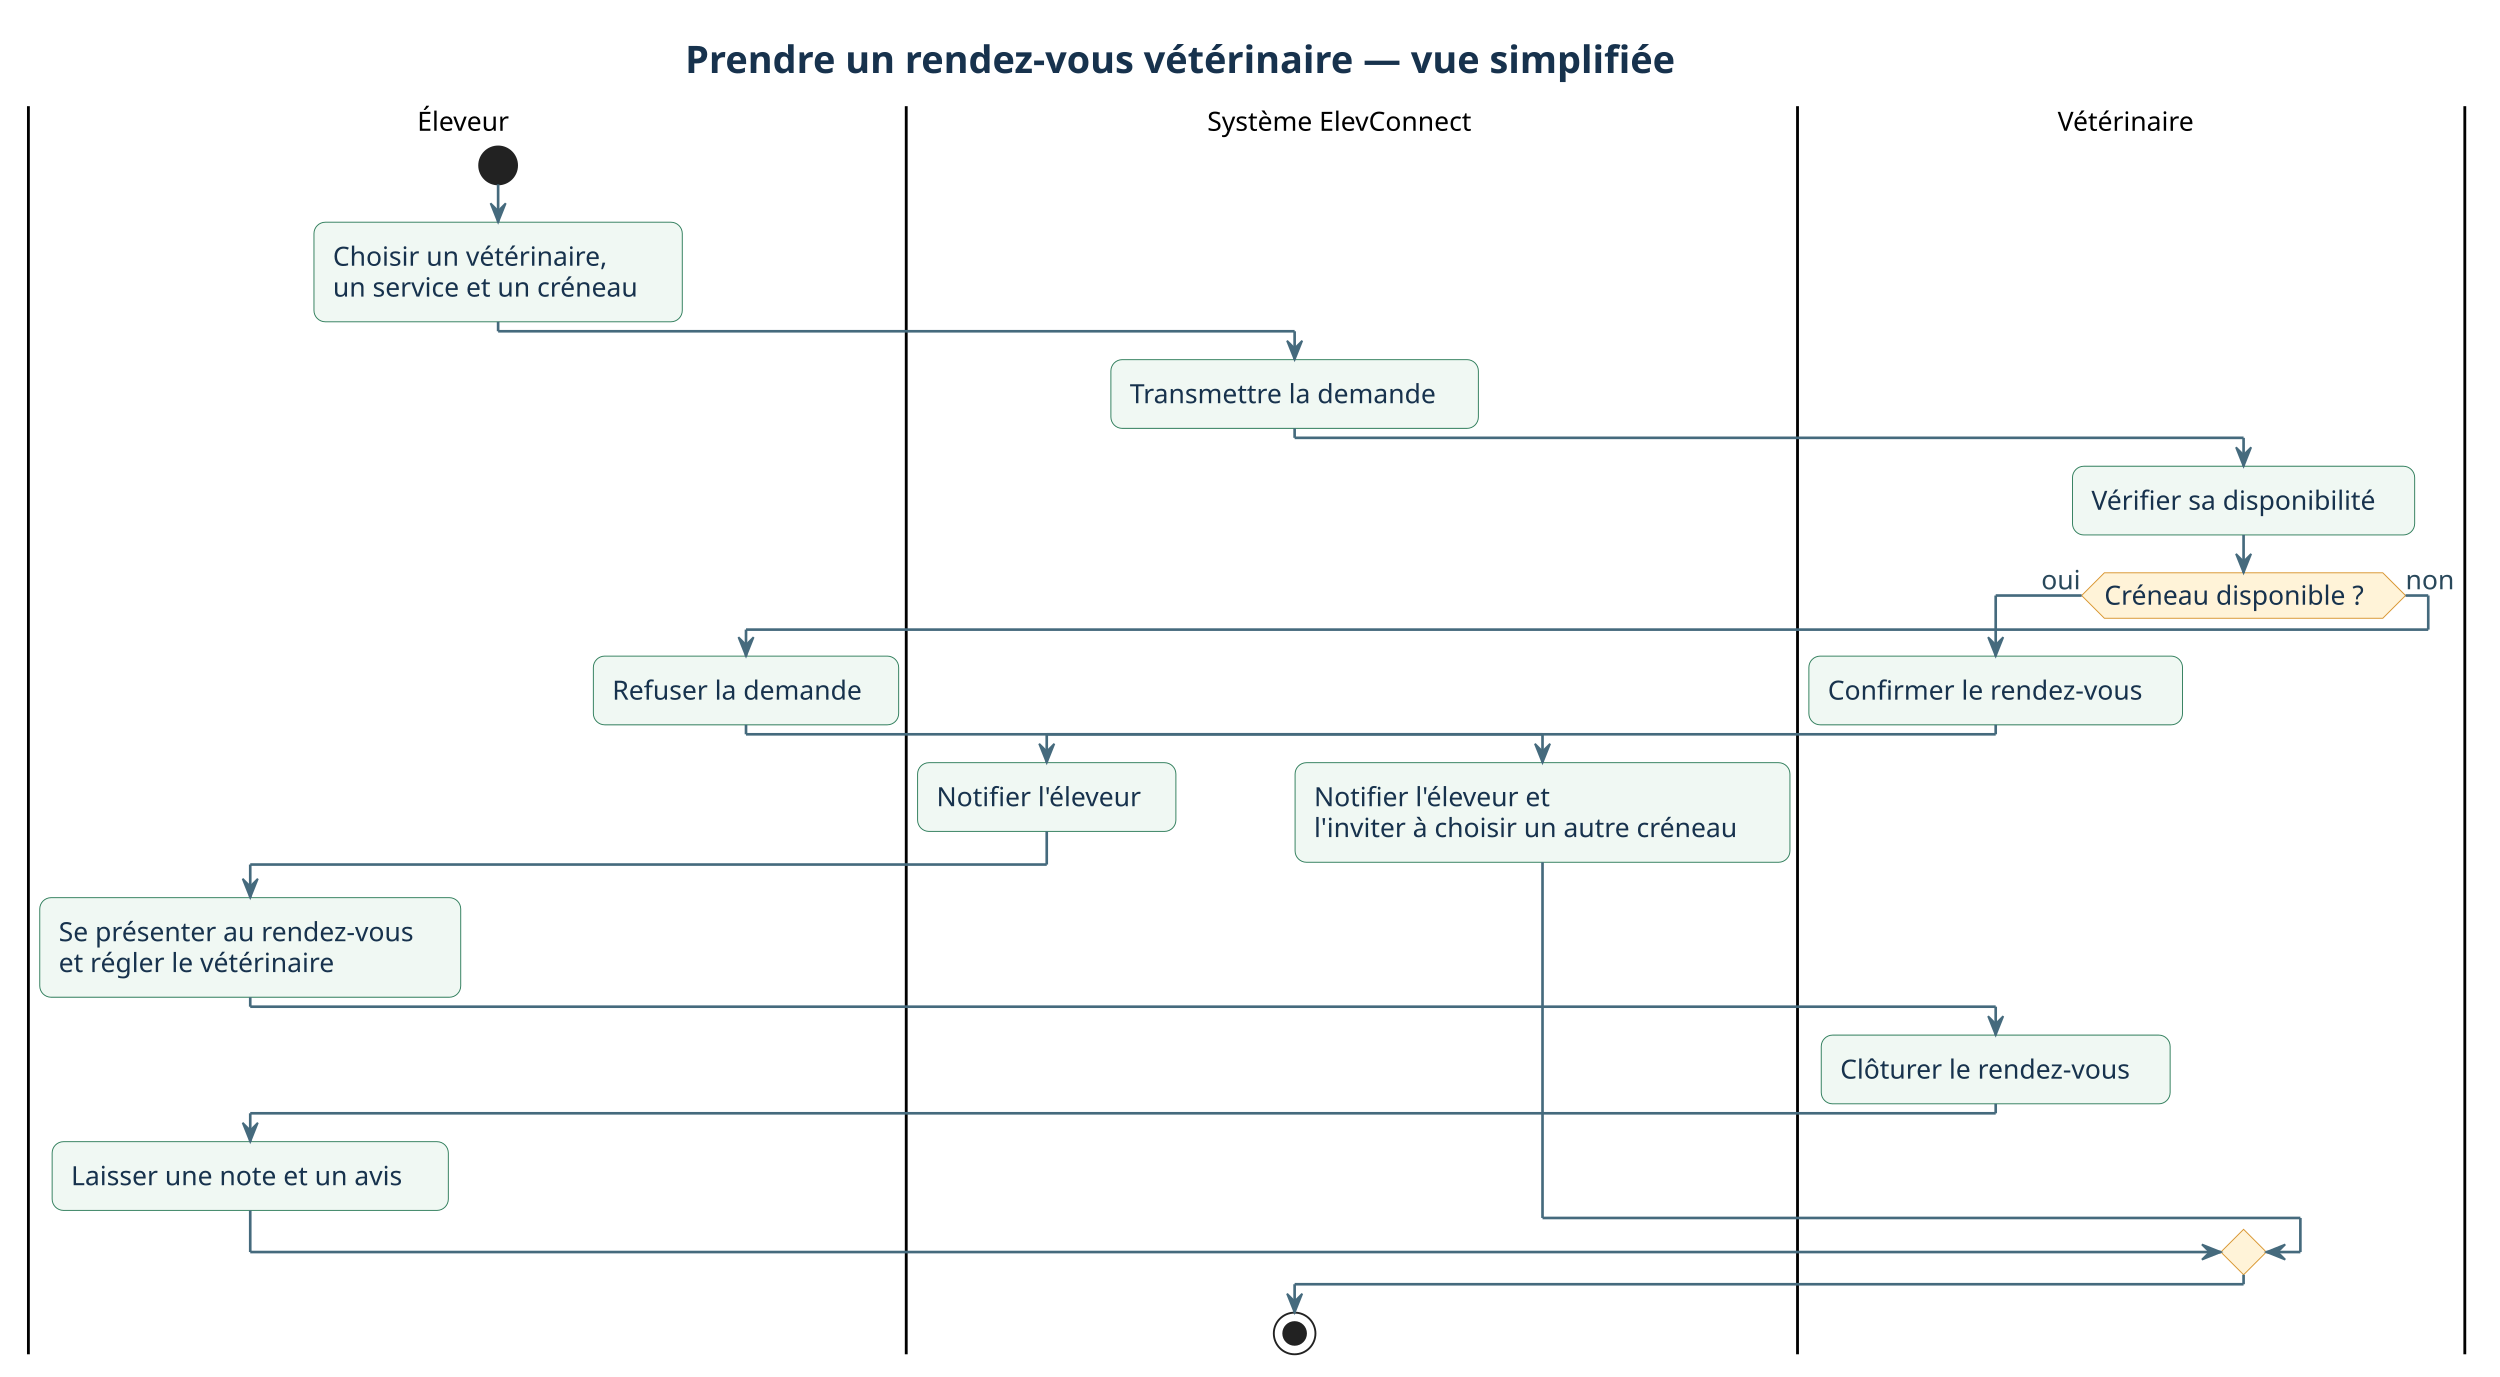
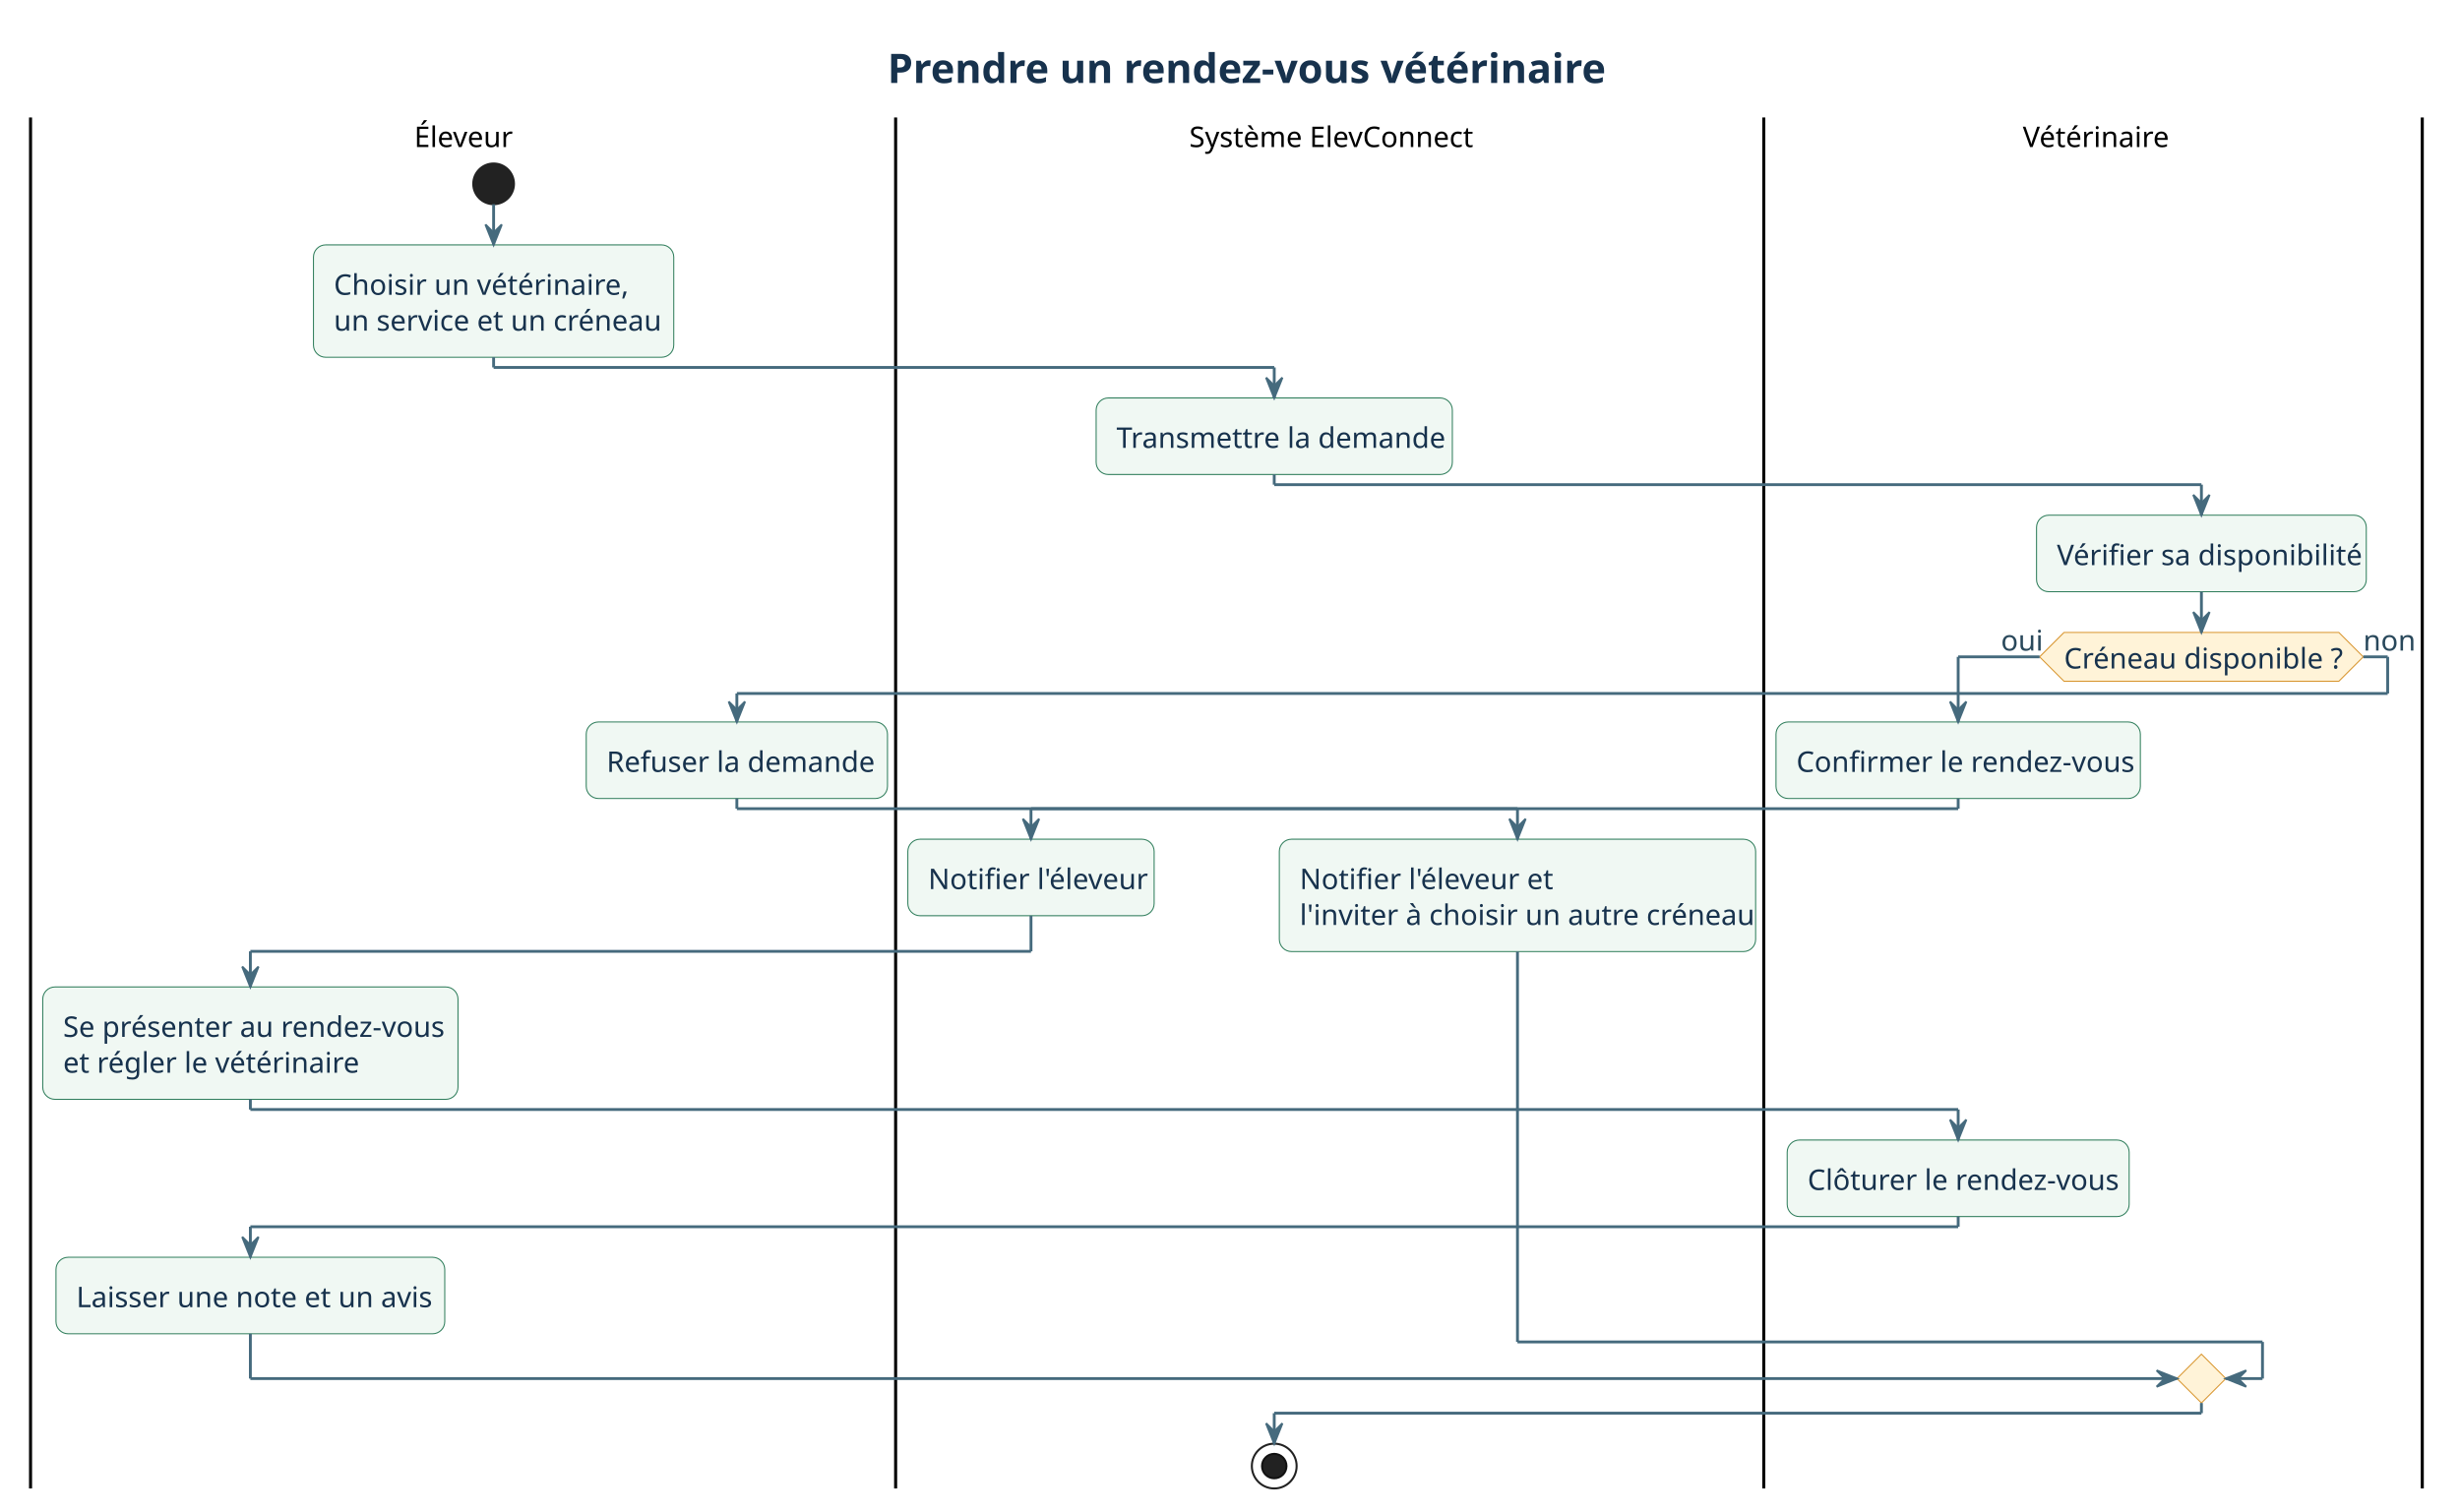
- <svg xmlns="http://www.w3.org/2000/svg" contentStyleType="text/css" data-diagram-type="ACTIVITY" height="1363.125px" preserveAspectRatio="none" style="width:2476px;height:1363px;background:#FFFFFF;" version="1.1" viewBox="0 0 2476 1363" width="2476.875px" zoomAndPan="magnify">
+ <svg xmlns="http://www.w3.org/2000/svg" contentStyleType="text/css" height="1393.125px" preserveAspectRatio="none" style="width:2266px;height:1393px;background:#FFFFFF;" version="1.1" viewBox="0 0 2266 1393" width="2266.875px" zoomAndPan="magnify">
  <defs />
  <g>
-     <g class="title" data-source-line="51">
-       <text fill="#17324D" font-family="sans-serif" font-size="37.5" font-weight="bold" lengthAdjust="spacing" textLength="1114.398" x="678.585" y="72.308">Prendre un rendez-vous vétérinaire — vue simplifiée</text>
-     </g>
-     <rect fill="none" height="30.557" style="stroke:none;stroke-width:1.875;" width="2415.319" x="28.125" y="105.156" />
-     <ellipse cx="493.342" cy="163.837" fill="#222222" rx="18.75" ry="18.75" style="stroke:#222222;stroke-width:1.875;" />
-     <rect fill="#F0F8F3" height="98.613" rx="11.25" ry="11.25" style="stroke:#2F7D5B;stroke-width:0.938;" width="364.779" x="310.952" y="220.087" />
-     <text fill="#17324D" font-family="sans-serif" font-size="26.25" lengthAdjust="spacing" textLength="291.557" x="329.702" y="263.203">Choisir un vétérinaire,</text>
-     <text fill="#17324D" font-family="sans-serif" font-size="26.25" lengthAdjust="spacing" textLength="327.279" x="329.702" y="293.76">un service et un créneau</text>
-     <rect fill="#F0F8F3" height="98.613" rx="11.25" ry="11.25" style="stroke:#2F7D5B;stroke-width:0.938;" width="416.92" x="39.375" y="889.052" />
-     <text fill="#17324D" font-family="sans-serif" font-size="26.25" lengthAdjust="spacing" textLength="379.42" x="58.125" y="932.168">Se présenter au rendez-vous</text>
-     <text fill="#17324D" font-family="sans-serif" font-size="26.25" lengthAdjust="spacing" textLength="295.928" x="58.125" y="962.725">et régler le vétérinaire</text>
-     <rect fill="#F0F8F3" height="68.057" rx="11.25" ry="11.25" style="stroke:#2F7D5B;stroke-width:0.938;" width="392.388" x="51.641" y="1130.722" />
-     <text fill="#17324D" font-family="sans-serif" font-size="26.25" lengthAdjust="spacing" textLength="354.888" x="70.391" y="1173.838">Laisser une note et un avis</text>
-     <rect fill="#F0F8F3" height="68.057" rx="11.25" ry="11.25" style="stroke:#2F7D5B;stroke-width:0.938;" width="302.371" x="587.663" y="649.814" />
-     <text fill="#17324D" font-family="sans-serif" font-size="26.25" lengthAdjust="spacing" textLength="264.871" x="606.413" y="692.93">Refuser la demande</text>
-     <line style="stroke:#000000;stroke-width:2.812;" x1="28.125" x2="28.125" y1="105.156" y2="1341.279" />
-     <rect fill="#F0F8F3" height="68.057" rx="11.25" ry="11.25" style="stroke:#2F7D5B;stroke-width:0.938;" width="363.959" x="1100.221" y="356.201" />
-     <text fill="#17324D" font-family="sans-serif" font-size="26.25" lengthAdjust="spacing" textLength="326.459" x="1118.971" y="399.316">Transmettre la demande</text>
-     <rect fill="#F0F8F3" height="68.057" rx="11.25" ry="11.25" style="stroke:#2F7D5B;stroke-width:0.938;" width="255.819" x="908.784" y="755.37" />
-     <text fill="#17324D" font-family="sans-serif" font-size="26.25" lengthAdjust="spacing" textLength="218.319" x="927.534" y="798.486">Notifier l'éleveur</text>
-     <rect fill="#F0F8F3" height="98.613" rx="11.25" ry="11.25" style="stroke:#2F7D5B;stroke-width:0.938;" width="490.107" x="1282.654" y="755.37" />
-     <text fill="#17324D" font-family="sans-serif" font-size="26.25" lengthAdjust="spacing" textLength="253.105" x="1301.404" y="798.486">Notifier l'éleveur et</text>
-     <text fill="#17324D" font-family="sans-serif" font-size="26.25" lengthAdjust="spacing" textLength="452.607" x="1301.404" y="829.043">l'inviter à choisir un autre créneau</text>
-     <ellipse cx="1282.201" cy="1320.654" fill="none" rx="20.625" ry="20.625" style="stroke:#222222;stroke-width:1.875;" />
-     <ellipse cx="1282.201" cy="1320.654" fill="#222222" rx="11.25" ry="11.25" style="stroke:#222222;stroke-width:1.875;" />
-     <line style="stroke:#000000;stroke-width:2.812;" x1="897.534" x2="897.534" y1="105.156" y2="1341.279" />
-     <rect fill="#F0F8F3" height="68.057" rx="11.25" ry="11.25" style="stroke:#2F7D5B;stroke-width:0.938;" width="338.888" x="2052.598" y="461.757" />
-     <text fill="#17324D" font-family="sans-serif" font-size="26.25" lengthAdjust="spacing" textLength="301.388" x="2071.348" y="504.873">Vérifier sa disponibilité</text>
-     <polygon fill="#FFF3D8" points="2084.146,567.314,2359.937,567.314,2382.437,589.814,2359.937,612.314,2084.146,612.314,2061.646,589.814,2084.146,567.314" style="stroke:#D8952F;stroke-width:0.938;" />
-     <text fill="#17324D" font-family="sans-serif" font-size="26.25" lengthAdjust="spacing" textLength="275.792" x="2084.146" y="598.901">Créneau disponible ?</text>
-     <text fill="#29485B" font-family="sans-serif" font-size="26.25" lengthAdjust="spacing" textLength="39.99" x="2021.656" y="583.623">oui</text>
-     <text fill="#29485B" font-family="sans-serif" font-size="26.25" lengthAdjust="spacing" textLength="49.334" x="2382.437" y="583.623">non</text>
-     <rect fill="#F0F8F3" height="68.057" rx="11.25" ry="11.25" style="stroke:#2F7D5B;stroke-width:0.938;" width="370.047" x="1791.511" y="649.814" />
-     <text fill="#17324D" font-family="sans-serif" font-size="26.25" lengthAdjust="spacing" textLength="332.547" x="1810.261" y="692.93">Confirmer le rendez-vous</text>
-     <rect fill="#F0F8F3" height="68.057" rx="11.25" ry="11.25" style="stroke:#2F7D5B;stroke-width:0.938;" width="345.527" x="1803.771" y="1025.165" />
-     <text fill="#17324D" font-family="sans-serif" font-size="26.25" lengthAdjust="spacing" textLength="308.027" x="1822.521" y="1068.281">Clôturer le rendez-vous</text>
-     <polygon fill="#FFF3D8" points="2222.042,1217.529,2244.542,1240.029,2222.042,1262.529,2199.542,1240.029,2222.042,1217.529" style="stroke:#D8952F;stroke-width:0.938;" />
-     <line style="stroke:#000000;stroke-width:2.812;" x1="1780.261" x2="1780.261" y1="105.156" y2="1341.279" />
-     <line style="stroke:#000000;stroke-width:2.812;" x1="2441.146" x2="2441.146" y1="105.156" y2="1341.279" />
-     <line style="stroke:#456A7D;stroke-width:2.625;" x1="493.342" x2="493.342" y1="182.587" y2="220.087" />
-     <polygon fill="#456A7D" points="485.842,201.337,493.342,220.087,500.842,201.337,493.342,208.837" style="stroke:#456A7D;stroke-width:1.875;" />
-     <line style="stroke:#456A7D;stroke-width:2.625;" x1="2061.646" x2="1976.535" y1="589.814" y2="589.814" />
-     <line style="stroke:#456A7D;stroke-width:2.625;" x1="1976.535" x2="1976.535" y1="589.814" y2="649.814" />
-     <polygon fill="#456A7D" points="1969.035,631.064,1976.535,649.814,1984.035,631.064,1976.535,638.564" style="stroke:#456A7D;stroke-width:1.875;" />
-     <line style="stroke:#456A7D;stroke-width:2.625;" x1="2222.042" x2="2222.042" y1="529.814" y2="567.314" />
-     <polygon fill="#456A7D" points="2214.542,548.564,2222.042,567.314,2229.542,548.564,2222.042,556.064" style="stroke:#456A7D;stroke-width:1.875;" />
-     <line style="stroke:#456A7D;stroke-width:2.625;" x1="493.342" x2="493.342" y1="318.701" y2="328.076" />
-     <line style="stroke:#456A7D;stroke-width:2.625;" x1="493.342" x2="1282.201" y1="328.076" y2="328.076" />
-     <line style="stroke:#456A7D;stroke-width:2.625;" x1="1282.201" x2="1282.201" y1="328.076" y2="356.201" />
-     <polygon fill="#456A7D" points="1274.701,337.451,1282.201,356.201,1289.701,337.451,1282.201,344.951" style="stroke:#456A7D;stroke-width:1.875;" />
-     <line style="stroke:#456A7D;stroke-width:2.625;" x1="1282.201" x2="1282.201" y1="424.257" y2="433.632" />
-     <line style="stroke:#456A7D;stroke-width:2.625;" x1="1282.201" x2="2222.042" y1="433.632" y2="433.632" />
-     <line style="stroke:#456A7D;stroke-width:2.625;" x1="2222.042" x2="2222.042" y1="433.632" y2="461.757" />
-     <polygon fill="#456A7D" points="2214.542,443.007,2222.042,461.757,2229.542,443.007,2222.042,450.507" style="stroke:#456A7D;stroke-width:1.875;" />
-     <line style="stroke:#456A7D;stroke-width:2.625;" x1="1976.535" x2="1976.535" y1="717.87" y2="727.245" />
-     <line style="stroke:#456A7D;stroke-width:2.625;" x1="1976.535" x2="1036.694" y1="727.245" y2="727.245" />
-     <line style="stroke:#456A7D;stroke-width:2.625;" x1="1036.694" x2="1036.694" y1="727.245" y2="755.37" />
-     <polygon fill="#456A7D" points="1029.194,736.62,1036.694,755.37,1044.194,736.62,1036.694,744.12" style="stroke:#456A7D;stroke-width:1.875;" />
-     <line style="stroke:#456A7D;stroke-width:2.625;" x1="1036.694" x2="1036.694" y1="823.427" y2="856.24" />
-     <line style="stroke:#456A7D;stroke-width:2.625;" x1="1036.694" x2="247.835" y1="856.24" y2="856.24" />
-     <line style="stroke:#456A7D;stroke-width:2.625;" x1="247.835" x2="247.835" y1="856.24" y2="889.052" />
-     <polygon fill="#456A7D" points="240.335,870.302,247.835,889.052,255.335,870.302,247.835,877.802" style="stroke:#456A7D;stroke-width:1.875;" />
-     <line style="stroke:#456A7D;stroke-width:2.625;" x1="247.835" x2="247.835" y1="987.665" y2="997.04" />
-     <line style="stroke:#456A7D;stroke-width:2.625;" x1="247.835" x2="1976.535" y1="997.04" y2="997.04" />
-     <line style="stroke:#456A7D;stroke-width:2.625;" x1="1976.535" x2="1976.535" y1="997.04" y2="1025.165" />
-     <polygon fill="#456A7D" points="1969.035,1006.415,1976.535,1025.165,1984.035,1006.415,1976.535,1013.915" style="stroke:#456A7D;stroke-width:1.875;" />
-     <line style="stroke:#456A7D;stroke-width:2.625;" x1="1976.535" x2="1976.535" y1="1093.222" y2="1102.597" />
-     <line style="stroke:#456A7D;stroke-width:2.625;" x1="1976.535" x2="247.835" y1="1102.597" y2="1102.597" />
-     <line style="stroke:#456A7D;stroke-width:2.625;" x1="247.835" x2="247.835" y1="1102.597" y2="1130.722" />
-     <polygon fill="#456A7D" points="240.335,1111.972,247.835,1130.722,255.335,1111.972,247.835,1119.472" style="stroke:#456A7D;stroke-width:1.875;" />
-     <line style="stroke:#456A7D;stroke-width:2.625;" x1="738.849" x2="738.849" y1="717.87" y2="727.245" />
-     <line style="stroke:#456A7D;stroke-width:2.625;" x1="738.849" x2="1527.707" y1="727.245" y2="727.245" />
-     <line style="stroke:#456A7D;stroke-width:2.625;" x1="1527.707" x2="1527.707" y1="727.245" y2="755.37" />
-     <polygon fill="#456A7D" points="1520.207,736.62,1527.707,755.37,1535.207,736.62,1527.707,744.12" style="stroke:#456A7D;stroke-width:1.875;" />
-     <line style="stroke:#456A7D;stroke-width:2.625;" x1="2382.437" x2="2404.937" y1="589.814" y2="589.814" />
-     <line style="stroke:#456A7D;stroke-width:2.625;" x1="2404.937" x2="2404.937" y1="589.814" y2="623.564" />
-     <line style="stroke:#456A7D;stroke-width:2.625;" x1="2404.937" x2="738.849" y1="623.564" y2="623.564" />
-     <line style="stroke:#456A7D;stroke-width:2.625;" x1="738.849" x2="738.849" y1="623.564" y2="649.814" />
-     <polygon fill="#456A7D" points="731.349,631.064,738.849,649.814,746.349,631.064,738.849,638.564" style="stroke:#456A7D;stroke-width:1.875;" />
-     <line style="stroke:#456A7D;stroke-width:2.625;" x1="247.835" x2="247.835" y1="1198.779" y2="1240.029" />
-     <line style="stroke:#456A7D;stroke-width:2.625;" x1="247.835" x2="2199.542" y1="1240.029" y2="1240.029" />
-     <polygon fill="#456A7D" points="2180.792,1232.529,2199.542,1240.029,2180.792,1247.529,2188.292,1240.029" style="stroke:#456A7D;stroke-width:1.875;" />
-     <line style="stroke:#456A7D;stroke-width:2.625;" x1="1527.707" x2="1527.707" y1="853.984" y2="1206.279" />
-     <line style="stroke:#456A7D;stroke-width:2.625;" x1="1527.707" x2="2278.292" y1="1206.279" y2="1206.279" />
-     <line style="stroke:#456A7D;stroke-width:2.625;" x1="2278.292" x2="2278.292" y1="1206.279" y2="1240.029" />
-     <line style="stroke:#456A7D;stroke-width:2.625;" x1="2278.292" x2="2244.542" y1="1240.029" y2="1240.029" />
-     <polygon fill="#456A7D" points="2263.292,1232.529,2244.542,1240.029,2263.292,1247.529,2255.792,1240.029" style="stroke:#456A7D;stroke-width:1.875;" />
-     <line style="stroke:#456A7D;stroke-width:2.625;" x1="2222.042" x2="2222.042" y1="1262.529" y2="1271.904" />
-     <line style="stroke:#456A7D;stroke-width:2.625;" x1="2222.042" x2="1282.201" y1="1271.904" y2="1271.904" />
-     <line style="stroke:#456A7D;stroke-width:2.625;" x1="1282.201" x2="1282.201" y1="1271.904" y2="1300.029" />
-     <polygon fill="#456A7D" points="1274.701,1281.279,1282.201,1300.029,1289.701,1281.279,1282.201,1288.779" style="stroke:#456A7D;stroke-width:1.875;" />
-     <text fill="#000000" font-family="sans-serif" font-size="26.25" lengthAdjust="spacing" textLength="99.142" x="413.259" y="129.522">Éleveur</text>
-     <text fill="#000000" font-family="sans-serif" font-size="26.25" lengthAdjust="spacing" textLength="286.481" x="1195.657" y="129.522">Système ElevConnect</text>
-     <text fill="#000000" font-family="sans-serif" font-size="26.25" lengthAdjust="spacing" textLength="145.593" x="2037.908" y="129.522">Vétérinaire</text>
+     <text fill="#17324D" font-family="sans-serif" font-size="37.5" font-weight="bold" lengthAdjust="spacing" textLength="626.25" x="817.5" y="76.428">Prendre un rendez-vous vétérinaire</text>
+     <rect fill="none" height="33.018" style="stroke:none;stroke-width:1.875;" width="2205" x="28.125" y="108.248" />
+     <ellipse cx="454.688" cy="169.391" fill="#222222" rx="18.75" ry="18.75" style="stroke:#222222;stroke-width:1.875;" />
+     <rect fill="#F0F8F3" height="103.535" rx="11.25" ry="11.25" style="stroke:#2F7D5B;stroke-width:0.938;" width="331.875" x="288.75" y="225.641" />
+     <text fill="#17324D" font-family="sans-serif" font-size="26.25" lengthAdjust="spacing" textLength="260.625" x="307.5" y="271.641">Choisir un vétérinaire,</text>
+     <text fill="#17324D" font-family="sans-serif" font-size="26.25" lengthAdjust="spacing" textLength="294.375" x="307.5" y="304.658">un service et un créneau</text>
+     <rect fill="#F0F8F3" height="103.535" rx="11.25" ry="11.25" style="stroke:#2F7D5B;stroke-width:0.938;" width="382.5" x="39.375" y="909.371" />
+     <text fill="#17324D" font-family="sans-serif" font-size="26.25" lengthAdjust="spacing" textLength="345" x="58.125" y="955.371">Se présenter au rendez-vous</text>
+     <text fill="#17324D" font-family="sans-serif" font-size="26.25" lengthAdjust="spacing" textLength="260.625" x="58.125" y="988.389">et régler le vétérinaire</text>
+     <rect fill="#F0F8F3" height="70.518" rx="11.25" ry="11.25" style="stroke:#2F7D5B;stroke-width:0.938;" width="358.125" x="51.562" y="1158.424" />
+     <text fill="#17324D" font-family="sans-serif" font-size="26.25" lengthAdjust="spacing" textLength="320.625" x="70.312" y="1204.424">Laisser une note et un avis</text>
+     <rect fill="#F0F8F3" height="70.518" rx="11.25" ry="11.25" style="stroke:#2F7D5B;stroke-width:0.938;" width="277.5" x="540" y="665.211" />
+     <text fill="#17324D" font-family="sans-serif" font-size="26.25" lengthAdjust="spacing" textLength="240" x="558.75" y="711.211">Refuser la demande</text>
+     <line style="stroke:#000000;stroke-width:2.812;" x1="28.125" x2="28.125" y1="108.248" y2="1371.442" />
+     <rect fill="#F0F8F3" height="70.518" rx="11.25" ry="11.25" style="stroke:#2F7D5B;stroke-width:0.938;" width="328.125" x="1009.688" y="366.676" />
+     <text fill="#17324D" font-family="sans-serif" font-size="26.25" lengthAdjust="spacing" textLength="290.625" x="1028.438" y="412.676">Transmettre la demande</text>
+     <rect fill="#F0F8F3" height="70.518" rx="11.25" ry="11.25" style="stroke:#2F7D5B;stroke-width:0.938;" width="226.875" x="836.25" y="773.229" />
+     <text fill="#17324D" font-family="sans-serif" font-size="26.25" lengthAdjust="spacing" textLength="189.375" x="855" y="819.229">Notifier l'éleveur</text>
+     <rect fill="#F0F8F3" height="103.535" rx="11.25" ry="11.25" style="stroke:#2F7D5B;stroke-width:0.938;" width="438.75" x="1178.438" y="773.229" />
+     <text fill="#17324D" font-family="sans-serif" font-size="26.25" lengthAdjust="spacing" textLength="219.375" x="1197.188" y="819.229">Notifier l'éleveur et</text>
+     <text fill="#17324D" font-family="sans-serif" font-size="26.25" lengthAdjust="spacing" textLength="401.25" x="1197.188" y="852.246">l'inviter à choisir un autre créneau</text>
+     <ellipse cx="1173.75" cy="1350.817" fill="none" rx="20.625" ry="20.625" style="stroke:#222222;stroke-width:1.875;" />
+     <ellipse cx="1173.75" cy="1350.817" fill="#222222" rx="11.25" ry="11.25" style="stroke:#111111;stroke-width:1.875;" />
+     <line style="stroke:#000000;stroke-width:2.812;" x1="825" x2="825" y1="108.248" y2="1371.442" />
+     <rect fill="#F0F8F3" height="70.518" rx="11.25" ry="11.25" style="stroke:#2F7D5B;stroke-width:0.938;" width="303.75" x="1875.938" y="474.694" />
+     <text fill="#17324D" font-family="sans-serif" font-size="26.25" lengthAdjust="spacing" textLength="266.25" x="1894.688" y="520.693">Vérifier sa disponibilité</text>
+     <polygon fill="#FFF3D8" points="1901.25,582.711,2154.375,582.711,2176.875,605.211,2154.375,627.711,1901.25,627.711,1878.75,605.211,1901.25,582.711" style="stroke:#D8952F;stroke-width:0.938;" />
+     <text fill="#17324D" font-family="sans-serif" font-size="26.25" lengthAdjust="spacing" textLength="253.125" x="1901.25" y="615.952">Créneau disponible ?</text>
+     <text fill="#29485B" font-family="sans-serif" font-size="26.25" lengthAdjust="spacing" textLength="35.625" x="1843.125" y="599.443">oui</text>
+     <text fill="#29485B" font-family="sans-serif" font-size="26.25" lengthAdjust="spacing" textLength="45" x="2176.875" y="599.443">non</text>
+     <rect fill="#F0F8F3" height="70.518" rx="11.25" ry="11.25" style="stroke:#2F7D5B;stroke-width:0.938;" width="335.625" x="1635.938" y="665.211" />
+     <text fill="#17324D" font-family="sans-serif" font-size="26.25" lengthAdjust="spacing" textLength="298.125" x="1654.688" y="711.211">Confirmer le rendez-vous</text>
+     <rect fill="#F0F8F3" height="70.518" rx="11.25" ry="11.25" style="stroke:#2F7D5B;stroke-width:0.938;" width="315" x="1646.25" y="1050.407" />
+     <text fill="#17324D" font-family="sans-serif" font-size="26.25" lengthAdjust="spacing" textLength="277.5" x="1665" y="1096.406">Clôturer le rendez-vous</text>
+     <polygon fill="#FFF3D8" points="2027.812,1247.692,2050.312,1270.192,2027.812,1292.692,2005.312,1270.192,2027.812,1247.692" style="stroke:#D8952F;stroke-width:0.938;" />
+     <line style="stroke:#000000;stroke-width:2.812;" x1="1624.688" x2="1624.688" y1="108.248" y2="1371.442" />
+     <line style="stroke:#000000;stroke-width:2.812;" x1="2231.25" x2="2231.25" y1="108.248" y2="1371.442" />
+     <line style="stroke:#456A7D;stroke-width:2.625;" x1="454.688" x2="454.688" y1="188.141" y2="225.641" />
+     <polygon fill="#456A7D" points="447.188,206.891,454.688,225.641,462.188,206.891,454.688,214.391" style="stroke:#456A7D;stroke-width:1.875;" />
+     <line style="stroke:#456A7D;stroke-width:2.625;" x1="1878.75" x2="1803.75" y1="605.211" y2="605.211" />
+     <line style="stroke:#456A7D;stroke-width:2.625;" x1="1803.75" x2="1803.75" y1="605.211" y2="665.211" />
+     <polygon fill="#456A7D" points="1796.25,646.461,1803.75,665.211,1811.25,646.461,1803.75,653.961" style="stroke:#456A7D;stroke-width:1.875;" />
+     <line style="stroke:#456A7D;stroke-width:2.625;" x1="2027.812" x2="2027.812" y1="545.211" y2="582.711" />
+     <polygon fill="#456A7D" points="2020.312,563.961,2027.812,582.711,2035.312,563.961,2027.812,571.461" style="stroke:#456A7D;stroke-width:1.875;" />
+     <line style="stroke:#456A7D;stroke-width:2.625;" x1="454.688" x2="454.688" y1="329.176" y2="338.551" />
+     <line style="stroke:#456A7D;stroke-width:2.625;" x1="454.688" x2="1173.75" y1="338.551" y2="338.551" />
+     <line style="stroke:#456A7D;stroke-width:2.625;" x1="1173.75" x2="1173.75" y1="338.551" y2="366.676" />
+     <polygon fill="#456A7D" points="1166.25,347.926,1173.75,366.676,1181.25,347.926,1173.75,355.426" style="stroke:#456A7D;stroke-width:1.875;" />
+     <line style="stroke:#456A7D;stroke-width:2.625;" x1="1173.75" x2="1173.75" y1="437.194" y2="446.569" />
+     <line style="stroke:#456A7D;stroke-width:2.625;" x1="1173.75" x2="2027.812" y1="446.569" y2="446.569" />
+     <line style="stroke:#456A7D;stroke-width:2.625;" x1="2027.812" x2="2027.812" y1="446.569" y2="474.694" />
+     <polygon fill="#456A7D" points="2020.312,455.944,2027.812,474.694,2035.312,455.944,2027.812,463.444" style="stroke:#456A7D;stroke-width:1.875;" />
+     <line style="stroke:#456A7D;stroke-width:2.625;" x1="1803.75" x2="1803.75" y1="735.729" y2="745.104" />
+     <line style="stroke:#456A7D;stroke-width:2.625;" x1="1803.75" x2="949.688" y1="745.104" y2="745.104" />
+     <line style="stroke:#456A7D;stroke-width:2.625;" x1="949.688" x2="949.688" y1="745.104" y2="773.229" />
+     <polygon fill="#456A7D" points="942.188,754.479,949.688,773.229,957.188,754.479,949.688,761.979" style="stroke:#456A7D;stroke-width:1.875;" />
+     <line style="stroke:#456A7D;stroke-width:2.625;" x1="949.688" x2="949.688" y1="843.746" y2="876.559" />
+     <line style="stroke:#456A7D;stroke-width:2.625;" x1="949.688" x2="230.625" y1="876.559" y2="876.559" />
+     <line style="stroke:#456A7D;stroke-width:2.625;" x1="230.625" x2="230.625" y1="876.559" y2="909.371" />
+     <polygon fill="#456A7D" points="223.125,890.621,230.625,909.371,238.125,890.621,230.625,898.121" style="stroke:#456A7D;stroke-width:1.875;" />
+     <line style="stroke:#456A7D;stroke-width:2.625;" x1="230.625" x2="230.625" y1="1012.907" y2="1022.282" />
+     <line style="stroke:#456A7D;stroke-width:2.625;" x1="230.625" x2="1803.75" y1="1022.282" y2="1022.282" />
+     <line style="stroke:#456A7D;stroke-width:2.625;" x1="1803.75" x2="1803.75" y1="1022.282" y2="1050.407" />
+     <polygon fill="#456A7D" points="1796.25,1031.657,1803.75,1050.407,1811.25,1031.657,1803.75,1039.157" style="stroke:#456A7D;stroke-width:1.875;" />
+     <line style="stroke:#456A7D;stroke-width:2.625;" x1="1803.75" x2="1803.75" y1="1120.924" y2="1130.299" />
+     <line style="stroke:#456A7D;stroke-width:2.625;" x1="1803.75" x2="230.625" y1="1130.299" y2="1130.299" />
+     <line style="stroke:#456A7D;stroke-width:2.625;" x1="230.625" x2="230.625" y1="1130.299" y2="1158.424" />
+     <polygon fill="#456A7D" points="223.125,1139.674,230.625,1158.424,238.125,1139.674,230.625,1147.174" style="stroke:#456A7D;stroke-width:1.875;" />
+     <line style="stroke:#456A7D;stroke-width:2.625;" x1="678.75" x2="678.75" y1="735.729" y2="745.104" />
+     <line style="stroke:#456A7D;stroke-width:2.625;" x1="678.75" x2="1397.812" y1="745.104" y2="745.104" />
+     <line style="stroke:#456A7D;stroke-width:2.625;" x1="1397.812" x2="1397.812" y1="745.104" y2="773.229" />
+     <polygon fill="#456A7D" points="1390.312,754.479,1397.812,773.229,1405.312,754.479,1397.812,761.979" style="stroke:#456A7D;stroke-width:1.875;" />
+     <line style="stroke:#456A7D;stroke-width:2.625;" x1="2176.875" x2="2199.375" y1="605.211" y2="605.211" />
+     <line style="stroke:#456A7D;stroke-width:2.625;" x1="2199.375" x2="2199.375" y1="605.211" y2="638.961" />
+     <line style="stroke:#456A7D;stroke-width:2.625;" x1="2199.375" x2="678.75" y1="638.961" y2="638.961" />
+     <line style="stroke:#456A7D;stroke-width:2.625;" x1="678.75" x2="678.75" y1="638.961" y2="665.211" />
+     <polygon fill="#456A7D" points="671.25,646.461,678.75,665.211,686.25,646.461,678.75,653.961" style="stroke:#456A7D;stroke-width:1.875;" />
+     <line style="stroke:#456A7D;stroke-width:2.625;" x1="230.625" x2="230.625" y1="1228.942" y2="1270.192" />
+     <line style="stroke:#456A7D;stroke-width:2.625;" x1="230.625" x2="2005.312" y1="1270.192" y2="1270.192" />
+     <polygon fill="#456A7D" points="1986.562,1262.692,2005.312,1270.192,1986.562,1277.692,1994.062,1270.192" style="stroke:#456A7D;stroke-width:1.875;" />
+     <line style="stroke:#456A7D;stroke-width:2.625;" x1="1397.812" x2="1397.812" y1="876.764" y2="1236.442" />
+     <line style="stroke:#456A7D;stroke-width:2.625;" x1="1397.812" x2="2084.062" y1="1236.442" y2="1236.442" />
+     <line style="stroke:#456A7D;stroke-width:2.625;" x1="2084.062" x2="2084.062" y1="1236.442" y2="1270.192" />
+     <line style="stroke:#456A7D;stroke-width:2.625;" x1="2084.062" x2="2050.312" y1="1270.192" y2="1270.192" />
+     <polygon fill="#456A7D" points="2069.062,1262.692,2050.312,1270.192,2069.062,1277.692,2061.562,1270.192" style="stroke:#456A7D;stroke-width:1.875;" />
+     <line style="stroke:#456A7D;stroke-width:2.625;" x1="2027.812" x2="2027.812" y1="1292.692" y2="1302.067" />
+     <line style="stroke:#456A7D;stroke-width:2.625;" x1="2027.812" x2="1173.75" y1="1302.067" y2="1302.067" />
+     <line style="stroke:#456A7D;stroke-width:2.625;" x1="1173.75" x2="1173.75" y1="1302.067" y2="1330.192" />
+     <polygon fill="#456A7D" points="1166.25,1311.442,1173.75,1330.192,1181.25,1311.442,1173.75,1318.942" style="stroke:#456A7D;stroke-width:1.875;" />
+     <text fill="#000000" font-family="sans-serif" font-size="26.25" lengthAdjust="spacing" textLength="90" x="381.562" y="135.498">Éleveur</text>
+     <text fill="#000000" font-family="sans-serif" font-size="26.25" lengthAdjust="spacing" textLength="258.75" x="1095.469" y="135.498">Système ElevConnect</text>
+     <text fill="#000000" font-family="sans-serif" font-size="26.25" lengthAdjust="spacing" textLength="129.375" x="1863.281" y="135.498">Vétérinaire</text>
  </g>
</svg>
